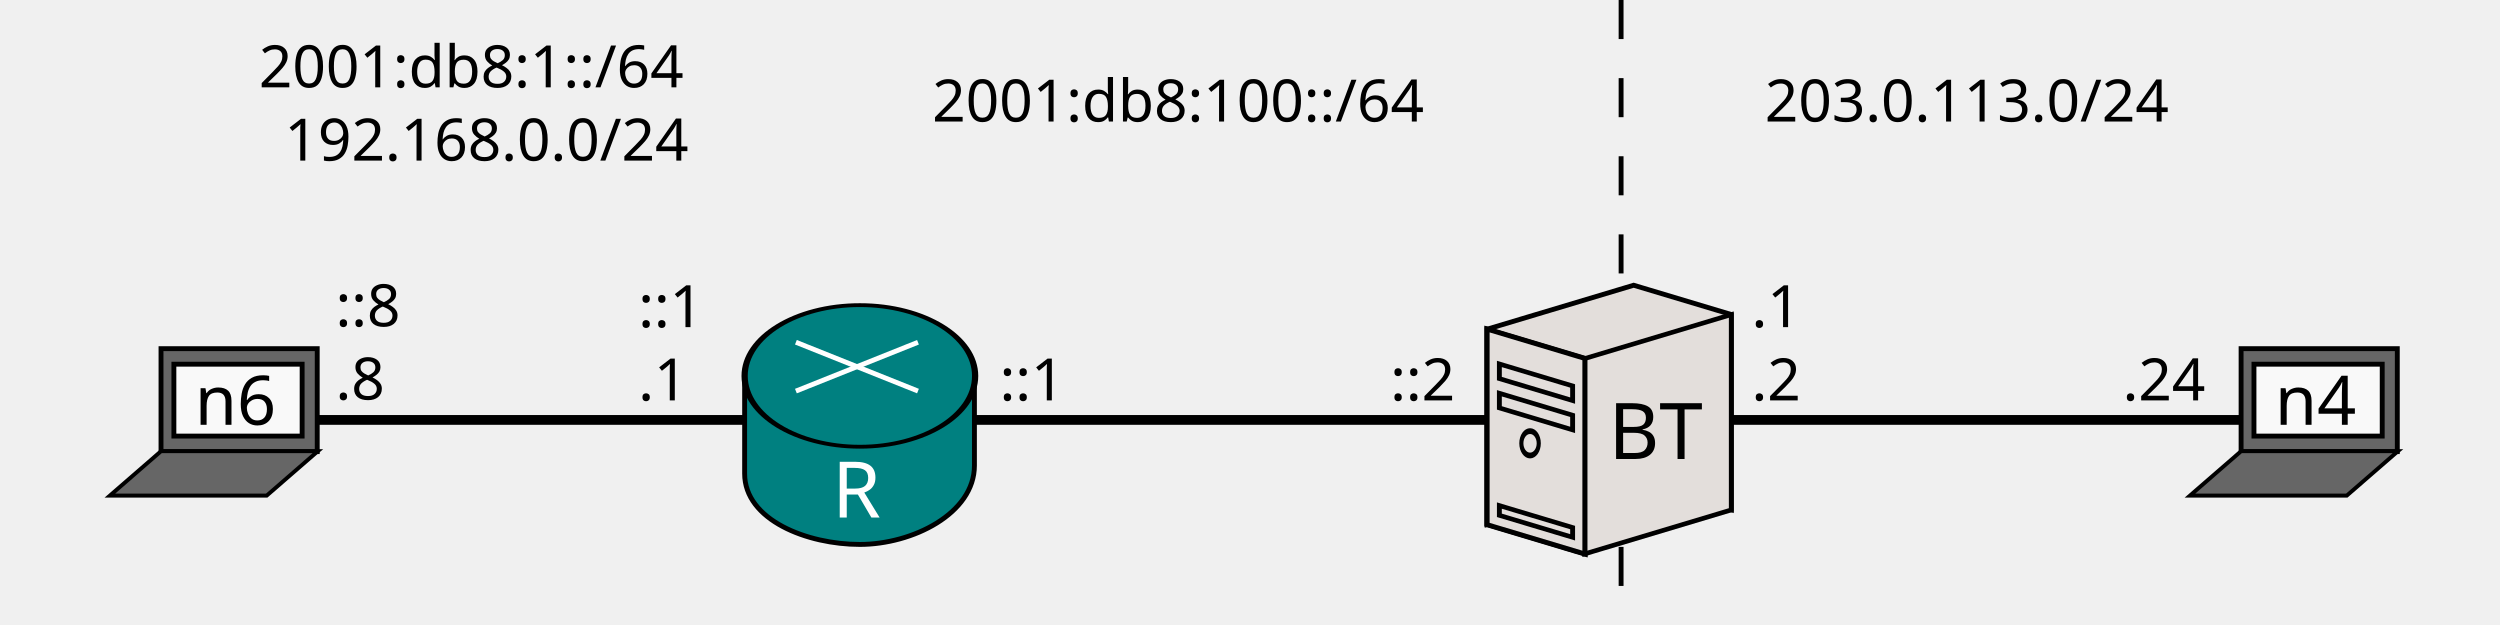
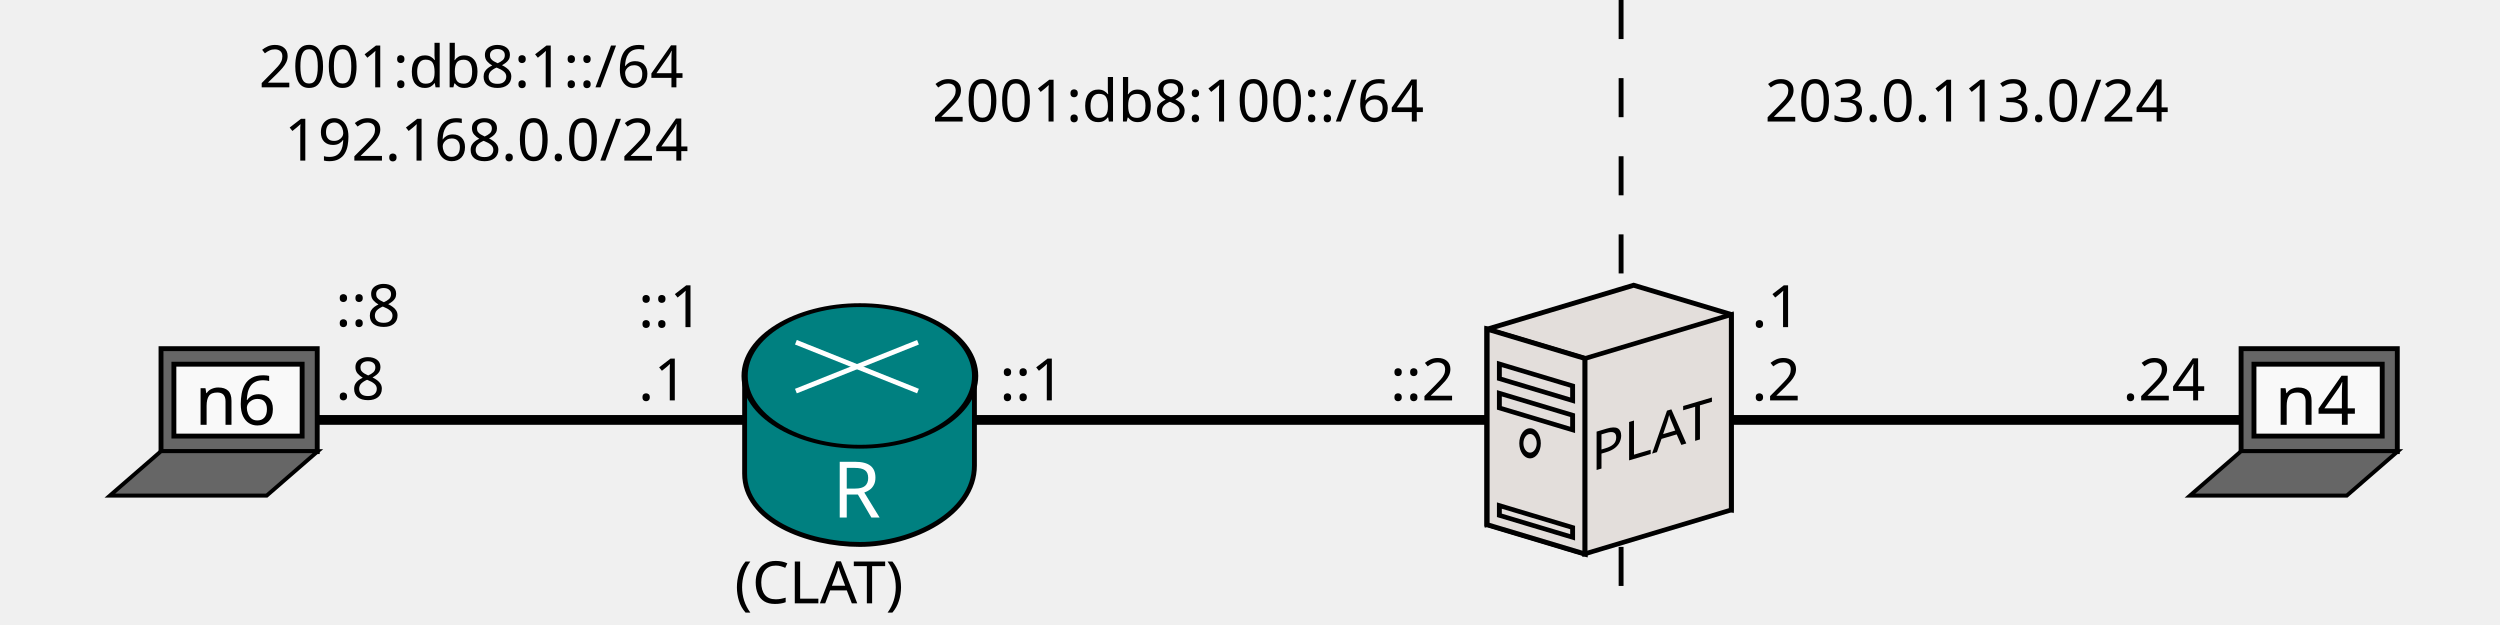
<svg xmlns="http://www.w3.org/2000/svg" xmlns:xlink="http://www.w3.org/1999/xlink" width="512" height="128" id="svg2" version="1.1">
  <defs id="defs4" />
  <g id="layer1" transform="translate(0,-924.3622)" style="display:inline">
    <path style="fill:none;stroke:#000000;stroke-width:2;stroke-linecap:butt;stroke-linejoin:miter;stroke-opacity:1;stroke-miterlimit:4;stroke-dasharray:none" d="m 48,1010.362 424,0" id="path3823" />
    <path style="fill:none;stroke:#000000;stroke-width:1;stroke-linecap:butt;stroke-linejoin:miter;stroke-miterlimit:4;stroke-opacity:1;stroke-dasharray:8, 8;stroke-dashoffset:0" d="m 332,924.362 0,128" id="path3076" />
    <g id="g3150" transform="translate(-120,237.0938)">
      <path id="path3789" d="m 272.5,764.425 0,19.844 c 0,9.528 12.858,14.5 23.594,14.5 10.735,0 23.469,-6.296 23.469,-16.156 l 0,-18.188 z" style="fill:#008080;stroke:#000000;stroke-width:1;stroke-miterlimit:4;stroke-opacity:1;stroke-dasharray:none" />
      <path transform="matrix(0.4859544,0,0,0.2985185,260.004,694.0408)" d="m 122.857,235.219 c 0,26.825 -21.746,48.571 -48.571,48.571 -26.825,0 -48.571,-21.746 -48.571,-48.571 0,-26.825 21.746,-48.571 48.571,-48.571 26.825,0 48.571,21.746 48.571,48.571 z" id="path3771" style="fill:#008080;stroke:#000000;stroke-width:2.626;stroke-miterlimit:4;stroke-opacity:1;stroke-dasharray:none" />
      <path id="path3800" d="m 283,757.362 25,10" style="fill:none;stroke:#ffffff;stroke-width:1px;stroke-linecap:butt;stroke-linejoin:miter;stroke-opacity:1" />
      <path id="path3802" d="m 308,757.362 -25,10" style="fill:none;stroke:#ffffff;stroke-width:1px;stroke-linecap:butt;stroke-linejoin:miter;stroke-opacity:1" />
    </g>
    <text xml:space="preserve" style="font-size:16px;font-style:normal;font-weight:normal;line-height:125%;letter-spacing:0px;word-spacing:0px;fill:#ffffff;fill-opacity:1;stroke:none;font-family:Sans" x="170.43" y="1030.362" id="text3019">
      <tspan id="tspan3021" x="170.43" y="1030.362">R</tspan>
    </text>
    <g id="g3141" style="display:inline" transform="matrix(0.7270794,0,0,0.7270794,12.98127,204.8063)">
      <rect style="fill:#666666;stroke:#000000;stroke-width:1.375;stroke-miterlimit:4;stroke-dasharray:none" id="rect3143" width="44" height="29" x="27.5" y="163.5" transform="translate(0,924.3622)" />
      <rect style="fill:#666666;stroke:#000000;stroke-width:1.699;stroke-miterlimit:4;stroke-dasharray:none" id="rect3145" width="44.176" height="19.089" x="1313.716" y="1703.361" transform="matrix(1,0,-0.7551013,0.6556081,0,0)" />
      <rect transform="translate(0,924.3622)" style="fill:#f9f9f9;stroke:#000000;stroke-width:1.375;stroke-miterlimit:4;stroke-dasharray:none" id="rect3147" width="36.125" height="20.25" x="31.125" y="167.875" />
    </g>
    <text xml:space="preserve" style="font-size:14px;font-style:normal;font-weight:normal;line-height:125%;letter-spacing:0px;word-spacing:0px;fill:#000000;fill-opacity:1;stroke:none;font-family:Sans" x="39.891" y="1011.362" id="text3023">
      <tspan id="tspan3025" x="39.891" y="1011.362">n6</tspan>
    </text>
    <g id="use3037" style="display:inline" transform="translate(304.5723,788.1521)">
      <path style="fill:#e3dedb;stroke:#000000;stroke-width:1;stroke-miterlimit:4;stroke-opacity:1;stroke-dasharray:none;stroke-dashoffset:0;display:inline" d="m 30,194.625 -30,9 0,40 30,-9 20,6 0,-40 -20,-6 z" id="path3046" />
      <rect style="fill:#ffe680;stroke:#000000;stroke-width:1.145;stroke-miterlimit:4;stroke-opacity:1;stroke-dasharray:none;stroke-dashoffset:0;display:inline" id="rect3048" width="20" height="40" x="0" y="1000" transform="matrix(1,0.3,0,1,0,-796.3622)" />
      <rect transform="matrix(1,-0.3,0,1,0,-796.3622)" y="1012" x="20" height="40" width="30" id="rect3050" style="fill:#e3dedb;stroke:#000000;stroke-width:1;stroke-miterlimit:4;stroke-opacity:1;stroke-dasharray:none;stroke-dashoffset:0;display:inline" />
      <rect transform="matrix(1,0.3,0,1,0,-796.3622)" y="1000" x="0" height="40" width="20" id="rect3052" style="fill:#e3dedb;stroke:#000000;stroke-width:1;stroke-miterlimit:4;stroke-opacity:1;stroke-dasharray:none;stroke-dashoffset:0;display:inline" />
      <rect style="fill:none;stroke:#000000;stroke-width:1;stroke-miterlimit:4;stroke-opacity:1;stroke-dasharray:none;stroke-dashoffset:0;display:inline" id="rect3054" width="15" height="3" x="2.5" y="210" transform="matrix(1,0.3,0,1,0,0)" />
      <rect transform="matrix(1,0.3,0,1,0,0)" y="216" x="2.5" height="3" width="15" id="rect3056" style="fill:none;stroke:#000000;stroke-width:1;stroke-miterlimit:4;stroke-opacity:1;stroke-dasharray:none;stroke-dashoffset:0;display:inline" />
      <rect style="fill:none;stroke:#000000;stroke-width:1;stroke-miterlimit:4;stroke-opacity:1;stroke-dasharray:none;stroke-dashoffset:0;display:inline" id="rect3058" width="15" height="2" x="2.5" y="239" transform="matrix(1,0.3,0,1,0,0)" />
      <path style="fill:none;stroke:#000000;stroke-width:1.184;stroke-miterlimit:4;stroke-opacity:1;stroke-dasharray:none;stroke-dashoffset:0" id="path3060" d="m 12,227 c 0,1.381 -1.119,2.5 -2.5,2.5 -1.381,0 -2.5,-1.119 -2.5,-2.5 0,-1.381 1.119,-2.5 2.5,-2.5 1.381,0 2.5,1.119 2.5,2.5 z" transform="matrix(0.7130212,0,0,1,2.008852,0)" />
    </g>
-     <text id="text3039" y="1018.362" x="329.43" style="font-size:16px;font-style:normal;font-weight:normal;line-height:125%;letter-spacing:0px;word-spacing:0px;fill:#000000;fill-opacity:1;stroke:none;font-family:Sans" xml:space="preserve">
-       <tspan y="1018.362" x="329.43" id="tspan3041">BT</tspan>
-     </text>
    <use x="0" y="0" xlink:href="#g3141" id="use3051" transform="translate(426,0)" width="512" height="256" />
    <text id="text3053" y="1011.362" x="465.891" style="font-size:14px;font-style:normal;font-weight:normal;line-height:125%;letter-spacing:0px;word-spacing:0px;fill:#000000;fill-opacity:1;stroke:none;font-family:Sans" xml:space="preserve">
      <tspan y="1011.362" x="465.891" id="tspan3055">n4</tspan>
    </text>
    <flowRoot xml:space="preserve" id="flowRoot3068" style="font-size:12px;font-style:normal;font-weight:normal;line-height:125%;letter-spacing:0px;word-spacing:0px;fill:#000000;fill-opacity:1;stroke:none;font-family:Sans" transform="translate(0,796.3622)">
      <flowRegion id="flowRegion3070">
        <rect id="rect3072" width="198.741" height="116.942" x="13.33" y="-59.077" />
      </flowRegion>
      <flowPara id="flowPara3074" />
    </flowRoot>
    <text xml:space="preserve" style="font-size:12px;font-style:normal;font-weight:normal;text-align:center;line-height:125%;letter-spacing:0px;word-spacing:0px;text-anchor:middle;fill:#000000;fill-opacity:1;stroke:none;font-family:Sans" x="107.438" y="942.249" id="text3028">
      <tspan id="tspan3030" x="107.438" y="942.249">2001:db8:1::/64</tspan>
      <tspan x="107.438" y="957.249" id="tspan3032">192.168.0.0/24</tspan>
    </text>
    <text xml:space="preserve" style="font-size:12px;font-style:normal;font-weight:normal;line-height:125%;letter-spacing:0px;word-spacing:0px;fill:#000000;fill-opacity:1;stroke:none;font-family:Sans" x="68.717" y="991.192" id="text3034">
      <tspan id="tspan3036" x="68.717" y="991.192">::8</tspan>
      <tspan x="68.717" y="1006.192" id="tspan3038">.8</tspan>
    </text>
    <text xml:space="preserve" style="font-size:12px;font-style:normal;font-weight:normal;line-height:125%;letter-spacing:0px;word-spacing:0px;fill:#000000;fill-opacity:1;stroke:none;font-family:Sans" x="130.717" y="991.362" id="text3040">
      <tspan id="tspan3042" x="130.717" y="991.362">::1</tspan>
      <tspan x="130.717" y="1006.362" id="tspan3044">.1</tspan>
    </text>
    <text id="text3046" y="949.249" x="249.078" style="font-size:12px;font-style:normal;font-weight:normal;text-align:center;line-height:125%;letter-spacing:0px;word-spacing:0px;text-anchor:middle;fill:#000000;fill-opacity:1;stroke:none;font-family:Sans" xml:space="preserve">
      <tspan id="tspan3050" y="949.249" x="249.078">2001:db8:100::/64</tspan>
    </text>
    <text xml:space="preserve" style="font-size:12px;font-style:normal;font-weight:normal;line-height:125%;letter-spacing:0px;word-spacing:0px;fill:#000000;fill-opacity:1;stroke:none;font-family:Sans" x="361.428" y="949.249" id="text3054">
      <tspan id="tspan3056" x="361.428" y="949.249">203.0.113.0/24</tspan>
    </text>
    <text id="text3058" y="1006.362" x="204.717" style="font-size:12px;font-style:normal;font-weight:normal;line-height:125%;letter-spacing:0px;word-spacing:0px;fill:#000000;fill-opacity:1;stroke:none;font-family:Sans" xml:space="preserve">
      <tspan id="tspan3062" y="1006.362" x="204.717">::1</tspan>
    </text>
    <text xml:space="preserve" style="font-size:12px;font-style:normal;font-weight:normal;line-height:125%;letter-spacing:0px;word-spacing:0px;fill:#000000;fill-opacity:1;stroke:none;font-family:Sans" x="284.717" y="1006.362" id="text3066">
      <tspan x="284.717" y="1006.362" id="tspan3068">::2</tspan>
    </text>
    <text id="text3070" y="991.362" x="358.717" style="font-size:12px;font-style:normal;font-weight:normal;line-height:125%;letter-spacing:0px;word-spacing:0px;fill:#000000;fill-opacity:1;stroke:none;font-family:Sans" xml:space="preserve">
      <tspan id="tspan3072" y="991.362" x="358.717">.1</tspan>
      <tspan y="1006.362" x="358.717" id="tspan3074">.2</tspan>
    </text>
    <text xml:space="preserve" style="font-size:12px;font-style:normal;font-weight:normal;line-height:125%;letter-spacing:0px;word-spacing:0px;fill:#000000;fill-opacity:1;stroke:none;font-family:Sans" x="434.717" y="1006.362" id="text3076">
      <tspan id="tspan3080" x="434.717" y="1006.362">.24</tspan>
    </text>
+     <text id="text3039-9" y="1117.328" x="325.92" style="font-size:11px;font-style:normal;font-weight:normal;line-height:125%;letter-spacing:0px;word-spacing:0px;fill:#000000;fill-opacity:1;stroke:none;display:inline;font-family:Sans" xml:space="preserve" transform="matrix(1,-0.2957697,0,1,0,0)">
+       <tspan y="1117.328" x="325.92" id="tspan3041-0">PLAT</tspan>
+     </text>
+     <text xml:space="preserve" style="font-size:12px;font-style:normal;font-weight:normal;text-align:center;line-height:125%;letter-spacing:0px;word-spacing:0px;text-anchor:middle;fill:#000000;fill-opacity:1;stroke:none;font-family:Sans" x="175.52" y="1047.926" id="text3037">
+       <tspan id="tspan3039" x="175.52" y="1047.926">(CLAT)</tspan>
+     </text>
  </g>
</svg>
